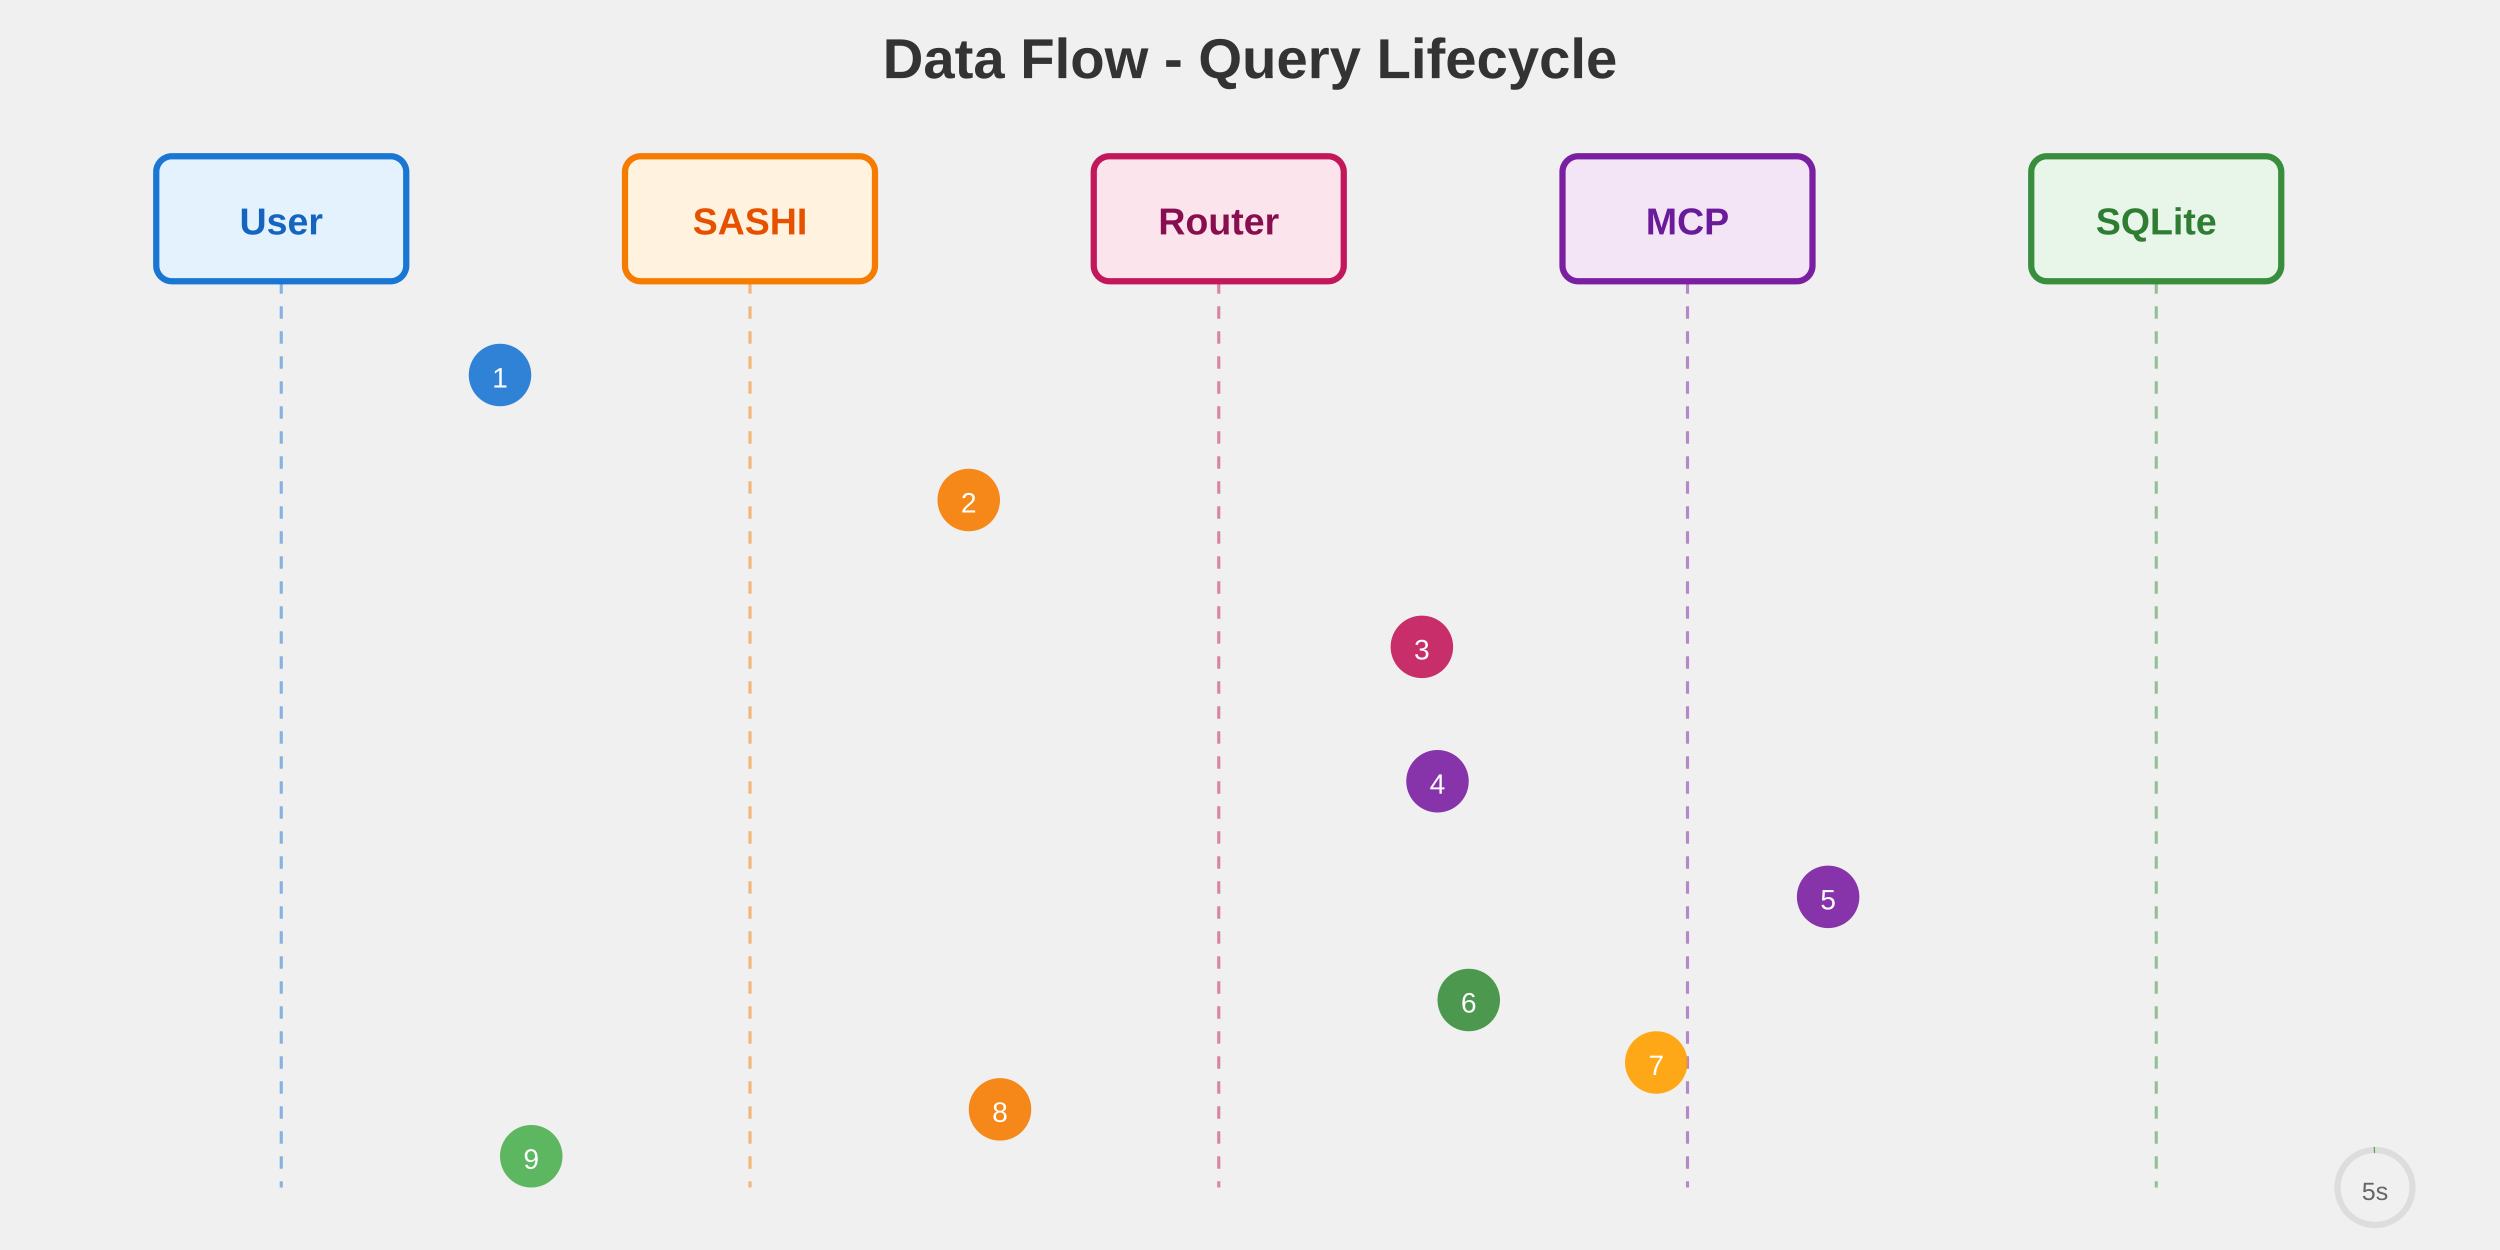
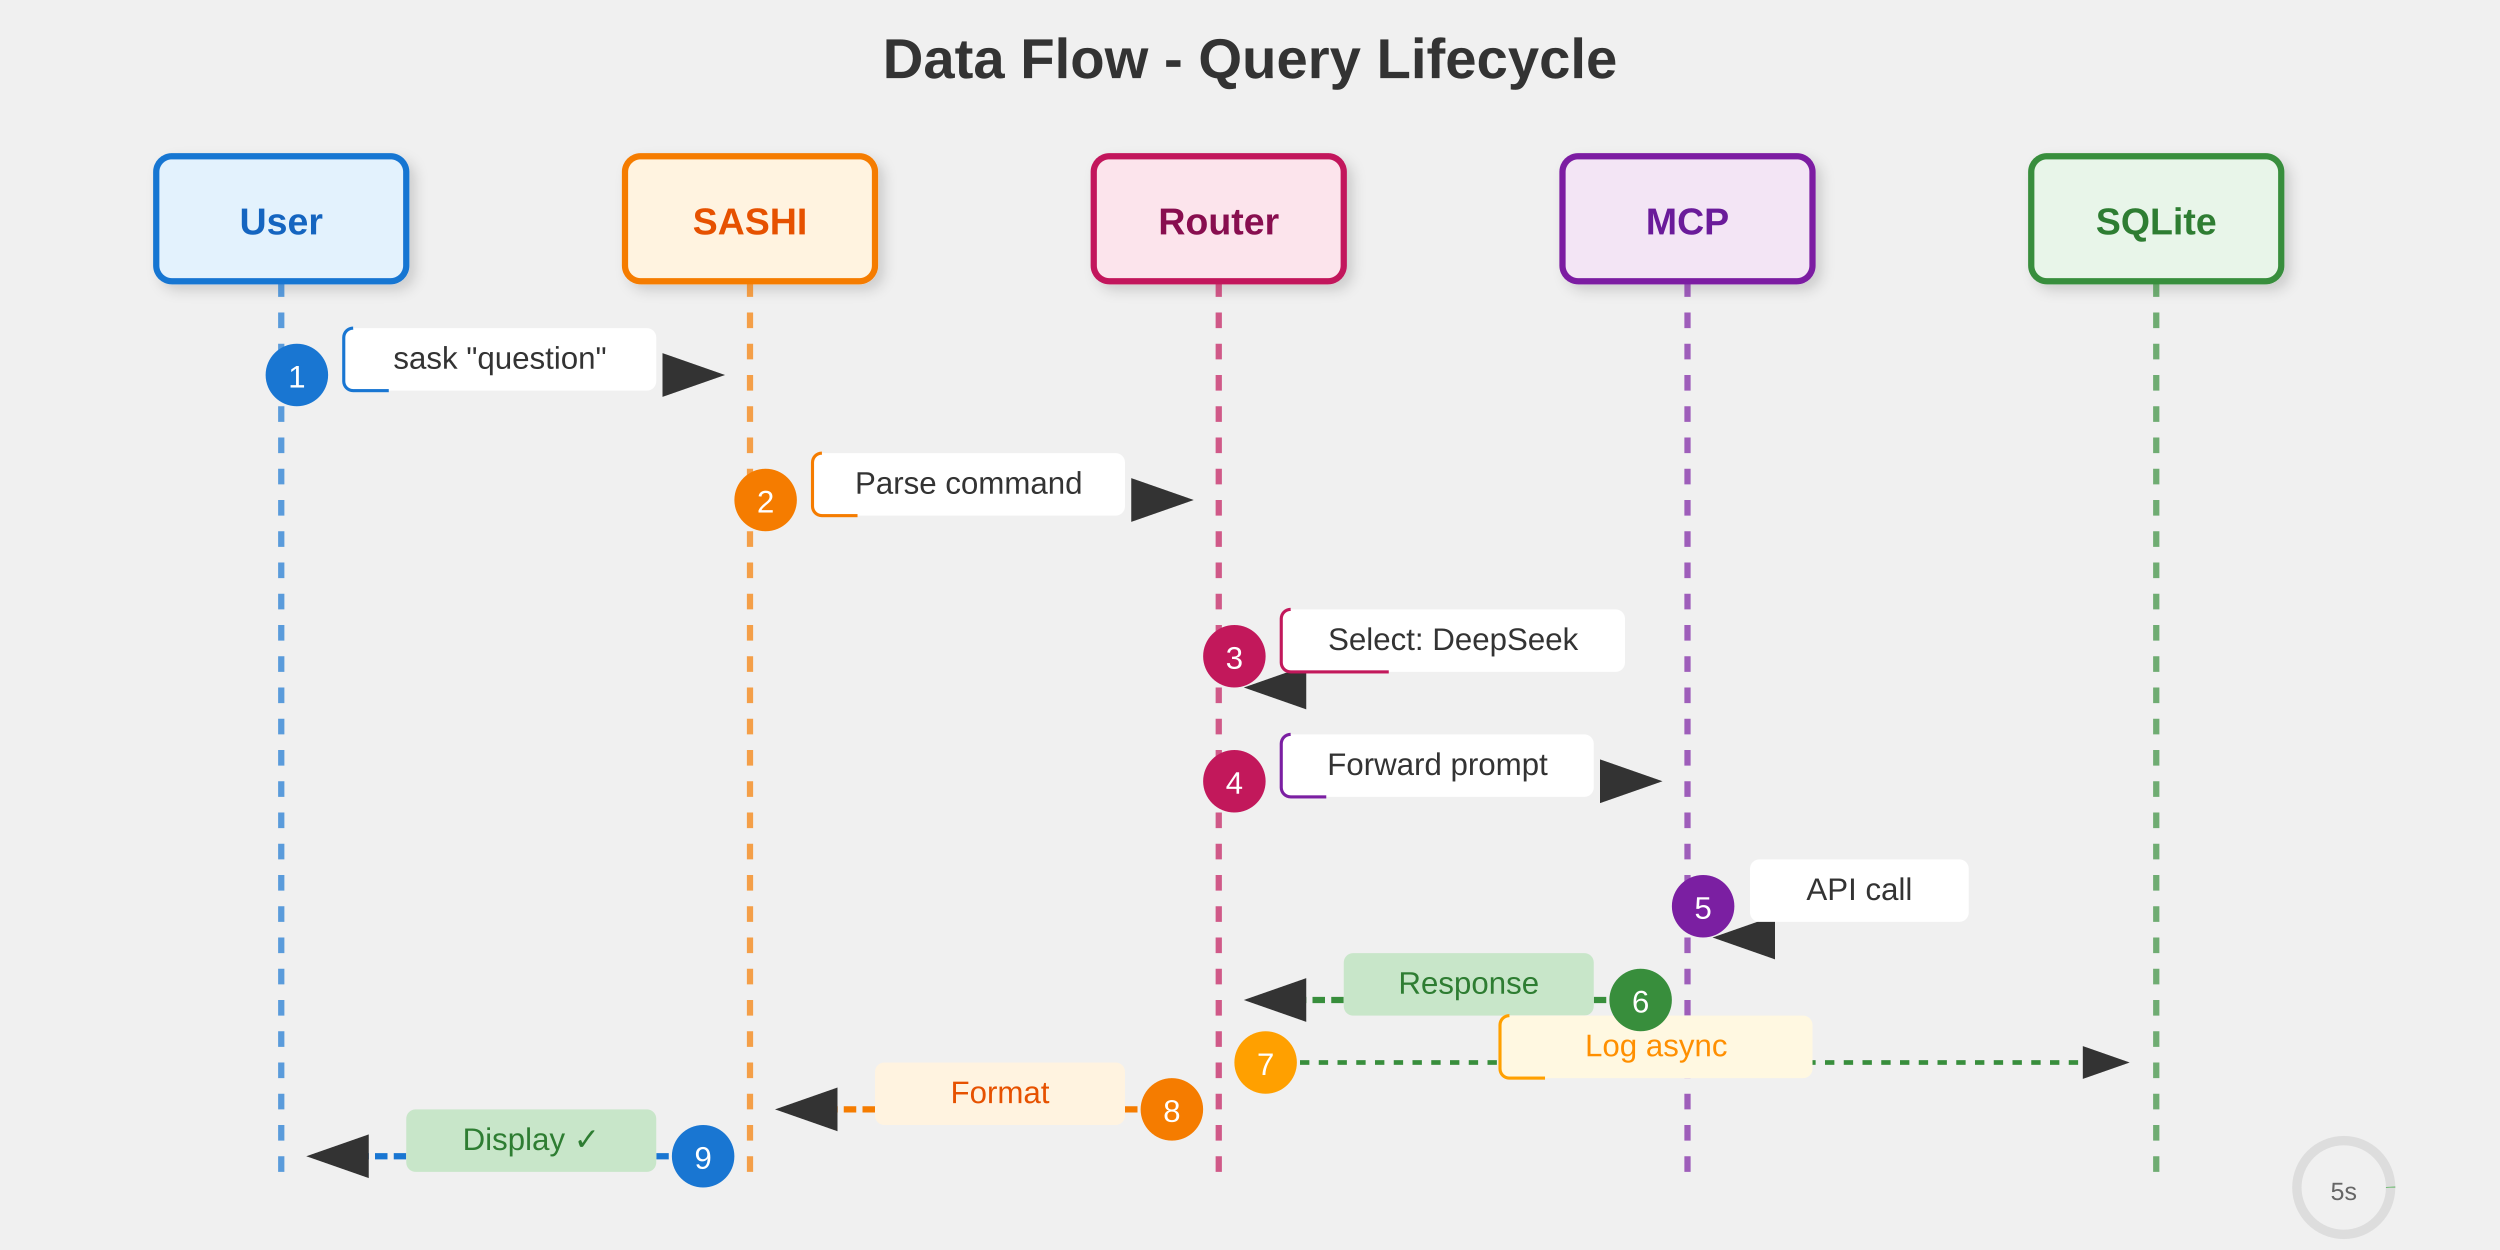
<svg xmlns="http://www.w3.org/2000/svg" viewBox="0 0 800 400">
  <defs>
-     <filter id="glow-blue">
-       <feGaussianBlur stdDeviation="3" result="coloredBlur" />
-       <feFlood flood-color="#1976d2" flood-opacity="0.7" />
-       <feComposite in2="coloredBlur" operator="in" />
-       <feMerge>
-         <feMergeNode />
-         <feMergeNode in="SourceGraphic" />
-       </feMerge>
+     <filter id="shadow" x="-20%" y="-20%" width="140%" height="140%">
+       <feDropShadow dx="2" dy="2" stdDeviation="2" flood-opacity="0.15" />
    </filter>
-     <filter id="glow-orange">
-       <feGaussianBlur stdDeviation="3" result="coloredBlur" />
-       <feFlood flood-color="#f57c00" flood-opacity="0.7" />
-       <feComposite in2="coloredBlur" operator="in" />
-       <feMerge>
-         <feMergeNode />
-         <feMergeNode in="SourceGraphic" />
-       </feMerge>
-     </filter>
-     <filter id="glow-pink">
-       <feGaussianBlur stdDeviation="3" result="coloredBlur" />
-       <feFlood flood-color="#c2185b" flood-opacity="0.7" />
-       <feComposite in2="coloredBlur" operator="in" />
-       <feMerge>
-         <feMergeNode />
-         <feMergeNode in="SourceGraphic" />
-       </feMerge>
-     </filter>
-     <filter id="glow-purple">
-       <feGaussianBlur stdDeviation="3" result="coloredBlur" />
-       <feFlood flood-color="#7b1fa2" flood-opacity="0.7" />
-       <feComposite in2="coloredBlur" operator="in" />
-       <feMerge>
-         <feMergeNode />
-         <feMergeNode in="SourceGraphic" />
-       </feMerge>
-     </filter>
-     <filter id="glow-green">
-       <feGaussianBlur stdDeviation="3" result="coloredBlur" />
-       <feFlood flood-color="#388e3c" flood-opacity="0.7" />
-       <feComposite in2="coloredBlur" operator="in" />
-       <feMerge>
-         <feMergeNode />
-         <feMergeNode in="SourceGraphic" />
-       </feMerge>
-     </filter>
-     <marker id="arrow" markerWidth="10" markerHeight="7" refX="9" refY="3.5" orient="auto">
-       <polygon points="0 0, 10 3.5, 0 7" fill="#666" />
+     <marker id="arrowhead" markerWidth="10" markerHeight="7" refX="9" refY="3.5" orient="auto">
+       <polygon points="0 0, 10 3.5, 0 7" fill="#333" />
    </marker>
+     <linearGradient id="flowGrad" x1="0%" y1="0%" x2="100%" y2="0%">
+       <stop offset="0%" style="stop-color:#1976d2">
+         <animate attributeName="offset" values="0;1;0" dur="2s" repeatCount="indefinite" />
+       </stop>
+       <stop offset="50%" style="stop-color:#7b1fa2">
+         <animate attributeName="offset" values="0.5;1.5;0.5" dur="2s" repeatCount="indefinite" />
+       </stop>
+     </linearGradient>
  </defs>
+   <style>
+     @keyframes drawLine {
+       0% { stroke-dashoffset: 200; opacity: 0.3; }
+       50% { opacity: 1; }
+       100% { stroke-dashoffset: 0; opacity: 1; }
+     }
+     @keyframes fadeInStep {
+       0% { opacity: 0; transform: scale(0.8); }
+       100% { opacity: 1; transform: scale(1); }
+     }
+     @keyframes numberPop {
+       0%, 100% { transform: scale(1); }
+       50% { transform: scale(1.2); }
+     }
+     .line1 { stroke-dasharray: 200; animation: drawLine 0.5s ease-out 0.2s forwards; stroke-dashoffset: 200; }
+     .line2 { stroke-dasharray: 200; animation: drawLine 0.5s ease-out 0.7s forwards; stroke-dashoffset: 200; }
+     .line3 { stroke-dasharray: 200; animation: drawLine 0.5s ease-out 1.2s forwards; stroke-dashoffset: 200; }
+     .line4 { stroke-dasharray: 200; animation: drawLine 0.5s ease-out 1.7s forwards; stroke-dashoffset: 200; }
+     .line5 { stroke-dasharray: 200; animation: drawLine 0.5s ease-out 2.2s forwards; stroke-dashoffset: 200; }
+     .line6 { stroke-dasharray: 200; animation: drawLine 0.5s ease-out 2.7s forwards; stroke-dashoffset: 200; }
+     .line7 { stroke-dasharray: 200; animation: drawLine 0.5s ease-out 3.2s forwards; stroke-dashoffset: 200; }
+     .line8 { stroke-dasharray: 200; animation: drawLine 0.5s ease-out 3.7s forwards; stroke-dashoffset: 200; }
+     .line9 { stroke-dasharray: 200; animation: drawLine 0.5s ease-out 4.2s forwards; stroke-dashoffset: 200; }
+     .step-num { animation: numberPop 5s ease-in-out infinite; }
+   </style>
  <text x="400" y="25" text-anchor="middle" font-family="Arial, sans-serif" font-size="18" font-weight="bold" fill="#333">Data Flow - Query Lifecycle</text>
-   <g id="user-box">
-     <rect x="50" y="50" width="80" height="40" rx="5" fill="#e3f2fd" stroke="#1976d2" stroke-width="2">
-       <animate id="user-glow" attributeName="filter" values=";url(#glow-blue);" dur="0.3s" begin="0s;loop.end" fill="freeze" />
+   <g>
+     <rect x="50" y="50" width="80" height="40" rx="5" fill="#e3f2fd" stroke="#1976d2" stroke-width="2" filter="url(#shadow)">
+       <animate attributeName="stroke-width" values="2;3;2" dur="3s" repeatCount="indefinite" />
    </rect>
    <text x="90" y="75" text-anchor="middle" font-family="Arial, sans-serif" font-size="12" font-weight="bold" fill="#1565c0">User</text>
  </g>
-   <rect x="200" y="50" width="80" height="40" rx="5" fill="#fff3e0" stroke="#f57c00" stroke-width="2" />
+   <rect x="200" y="50" width="80" height="40" rx="5" fill="#fff3e0" stroke="#f57c00" stroke-width="2" filter="url(#shadow)" />
  <text x="240" y="75" text-anchor="middle" font-family="Arial, sans-serif" font-size="12" font-weight="bold" fill="#e65100">SASHI</text>
-   <rect x="350" y="50" width="80" height="40" rx="5" fill="#fce4ec" stroke="#c2185b" stroke-width="2" />
+   <rect x="350" y="50" width="80" height="40" rx="5" fill="#fce4ec" stroke="#c2185b" stroke-width="2" filter="url(#shadow)" />
  <text x="390" y="75" text-anchor="middle" font-family="Arial, sans-serif" font-size="12" font-weight="bold" fill="#880e4f">Router</text>
-   <rect x="500" y="50" width="80" height="40" rx="5" fill="#f3e5f5" stroke="#7b1fa2" stroke-width="2" />
+   <rect x="500" y="50" width="80" height="40" rx="5" fill="#f3e5f5" stroke="#7b1fa2" stroke-width="2" filter="url(#shadow)" />
  <text x="540" y="75" text-anchor="middle" font-family="Arial, sans-serif" font-size="12" font-weight="bold" fill="#6a1b9a">MCP</text>
-   <rect x="650" y="50" width="80" height="40" rx="5" fill="#e8f5e9" stroke="#388e3c" stroke-width="2" />
+   <rect x="650" y="50" width="80" height="40" rx="5" fill="#e8f5e9" stroke="#388e3c" stroke-width="2" filter="url(#shadow)" />
  <text x="690" y="75" text-anchor="middle" font-family="Arial, sans-serif" font-size="12" font-weight="bold" fill="#2e7d32">SQLite</text>
-   <line x1="90" y1="90" x2="90" y2="380" stroke="#1976d2" stroke-width="1" stroke-dasharray="4,4" opacity="0.5" />
-   <line x1="240" y1="90" x2="240" y2="380" stroke="#f57c00" stroke-width="1" stroke-dasharray="4,4" opacity="0.5" />
-   <line x1="390" y1="90" x2="390" y2="380" stroke="#c2185b" stroke-width="1" stroke-dasharray="4,4" opacity="0.5" />
-   <line x1="540" y1="90" x2="540" y2="380" stroke="#7b1fa2" stroke-width="1" stroke-dasharray="4,4" opacity="0.5" />
-   <line x1="690" y1="90" x2="690" y2="380" stroke="#388e3c" stroke-width="1" stroke-dasharray="4,4" opacity="0.5" />
-   <g opacity="0">
-     <animate id="s1" attributeName="opacity" values="0;1" dur="0.1s" begin="user-glow.begin+0.2s" fill="freeze" />
-     <line x1="90" y1="120" x2="228" y2="120" stroke="#1976d2" stroke-width="2" marker-end="url(#arrow)" />
-     <rect x="110" y="105" width="100" height="20" rx="3" fill="#e3f2fd" stroke="#1976d2">
-       <animate attributeName="filter" values=";url(#glow-blue);" dur="0.2s" begin="s1.begin" fill="freeze" />
-     </rect>
-     <text x="160" y="118" text-anchor="middle" font-family="Arial, sans-serif" font-size="10" fill="#1565c0">sask "question"</text>
+   <line x1="90" y1="90" x2="90" y2="380" stroke="#1976d2" stroke-width="2" stroke-dasharray="5,5" opacity="0.7" />
+   <line x1="240" y1="90" x2="240" y2="380" stroke="#f57c00" stroke-width="2" stroke-dasharray="5,5" opacity="0.7" />
+   <line x1="390" y1="90" x2="390" y2="380" stroke="#c2185b" stroke-width="2" stroke-dasharray="5,5" opacity="0.7" />
+   <line x1="540" y1="90" x2="540" y2="380" stroke="#7b1fa2" stroke-width="2" stroke-dasharray="5,5" opacity="0.7" />
+   <line x1="690" y1="90" x2="690" y2="380" stroke="#388e3c" stroke-width="2" stroke-dasharray="5,5" opacity="0.7" />
+   <g class="line1">
+     <line x1="90" y1="120" x2="230" y2="120" stroke="#1976d2" stroke-width="2" marker-end="url(#arrowhead)" />
+     <rect x="110" y="105" width="100" height="20" rx="3" fill="#fff" stroke="#1976d2" />
+     <text x="160" y="118" text-anchor="middle" font-family="Arial, sans-serif" font-size="10" fill="#333">sask "question"</text>
  </g>
-   <circle r="6" fill="#1976d2" opacity="0">
-     <animate attributeName="opacity" values="0;1;1;0" dur="0.4s" begin="s1.begin" fill="freeze" />
-     <animate attributeName="cx" values="90;230" dur="0.3s" begin="s1.begin" fill="freeze" />
-     <animate attributeName="cy" values="120;120" dur="0.3s" begin="s1.begin" fill="freeze" />
-   </circle>
-   <g opacity="0">
-     <animate id="s2" attributeName="opacity" values="0;1" dur="0.1s" begin="s1.begin+0.4s" fill="freeze" />
-     <line x1="240" y1="160" x2="378" y2="160" stroke="#f57c00" stroke-width="2" marker-end="url(#arrow)" />
-     <rect x="260" y="145" width="100" height="20" rx="3" fill="#fff3e0" stroke="#f57c00">
-       <animate attributeName="filter" values=";url(#glow-orange);" dur="0.2s" begin="s2.begin" fill="freeze" />
-     </rect>
-     <text x="310" y="158" text-anchor="middle" font-family="Arial, sans-serif" font-size="10" fill="#e65100">Parse command</text>
+   <g class="line2">
+     <line x1="240" y1="160" x2="380" y2="160" stroke="#f57c00" stroke-width="2" marker-end="url(#arrowhead)" />
+     <rect x="260" y="145" width="100" height="20" rx="3" fill="#fff" stroke="#f57c00" />
+     <text x="310" y="158" text-anchor="middle" font-family="Arial, sans-serif" font-size="10" fill="#333">Parse command</text>
  </g>
-   <circle r="6" fill="#f57c00" opacity="0">
-     <animate attributeName="opacity" values="0;1;1;0" dur="0.4s" begin="s2.begin" fill="freeze" />
-     <animate attributeName="cx" values="240;380" dur="0.3s" begin="s2.begin" fill="freeze" />
-     <animate attributeName="cy" values="160;160" dur="0.3s" begin="s2.begin" fill="freeze" />
-   </circle>
-   <g opacity="0">
-     <animate id="s3" attributeName="opacity" values="0;1" dur="0.1s" begin="s2.begin+0.4s" fill="freeze" />
-     <path d="M 400 195 C 450 195 450 220 400 220" stroke="#c2185b" stroke-width="2" fill="none" marker-end="url(#arrow)" />
-     <rect x="410" y="192" width="90" height="20" rx="3" fill="#fce4ec" stroke="#c2185b">
-       <animate attributeName="filter" values=";url(#glow-pink);" dur="0.3s" begin="s3.begin" fill="freeze" />
-     </rect>
-     <text x="455" y="205" text-anchor="middle" font-family="Arial, sans-serif" font-size="10" fill="#880e4f">→ DeepSeek</text>
+   <g class="line3">
+     <path d="M 400 200 C 450 200 450 220 400 220" stroke="#c2185b" stroke-width="2" fill="none" marker-end="url(#arrowhead)" />
+     <rect x="410" y="195" width="110" height="20" rx="3" fill="#fff" stroke="#c2185b" />
+     <text x="465" y="208" text-anchor="middle" font-family="Arial, sans-serif" font-size="10" fill="#333">Select: DeepSeek</text>
  </g>
-   <g opacity="0">
-     <animate id="s4" attributeName="opacity" values="0;1" dur="0.1s" begin="s3.begin+0.4s" fill="freeze" />
-     <line x1="390" y1="250" x2="528" y2="250" stroke="#7b1fa2" stroke-width="2" marker-end="url(#arrow)" />
-     <rect x="410" y="235" width="100" height="20" rx="3" fill="#f3e5f5" stroke="#7b1fa2">
-       <animate attributeName="filter" values=";url(#glow-purple);" dur="0.2s" begin="s4.begin" fill="freeze" />
-     </rect>
-     <text x="460" y="248" text-anchor="middle" font-family="Arial, sans-serif" font-size="10" fill="#6a1b9a">Forward prompt</text>
+   <g class="line4">
+     <line x1="390" y1="250" x2="530" y2="250" stroke="#7b1fa2" stroke-width="2" marker-end="url(#arrowhead)" />
+     <rect x="410" y="235" width="100" height="20" rx="3" fill="#fff" stroke="#7b1fa2" />
+     <text x="460" y="248" text-anchor="middle" font-family="Arial, sans-serif" font-size="10" fill="#333">Forward prompt</text>
  </g>
-   <circle r="6" fill="#7b1fa2" opacity="0">
-     <animate attributeName="opacity" values="0;1;1;0" dur="0.4s" begin="s4.begin" fill="freeze" />
-     <animate attributeName="cx" values="390;530" dur="0.3s" begin="s4.begin" fill="freeze" />
-     <animate attributeName="cy" values="250;250" dur="0.3s" begin="s4.begin" fill="freeze" />
-   </circle>
-   <g opacity="0">
-     <animate id="s5" attributeName="opacity" values="0;1" dur="0.1s" begin="s4.begin+0.4s" fill="freeze" />
-     <path d="M 550 275 C 600 275 600 300 550 300" stroke="#7b1fa2" stroke-width="2" fill="none" marker-end="url(#arrow)" />
-     <rect x="555" y="272" width="60" height="20" rx="3" fill="#f3e5f5" stroke="#7b1fa2">
-       <animate attributeName="filter" values=";url(#glow-purple);url(#glow-purple);url(#glow-purple);" dur="0.8s" begin="s5.begin" fill="freeze" />
-     </rect>
-     <text x="585" y="285" text-anchor="middle" font-family="Arial, sans-serif" font-size="10" fill="#6a1b9a">API...</text>
+   <g class="line5">
+     <path d="M 550 280 C 600 280 600 300 550 300" stroke="#7b1fa2" stroke-width="2" fill="none" marker-end="url(#arrowhead)" />
+     <rect x="560" y="275" width="70" height="20" rx="3" fill="#fff" stroke="#7b1fa2" />
+     <text x="595" y="288" text-anchor="middle" font-family="Arial, sans-serif" font-size="10" fill="#333">API call</text>
  </g>
-   <g opacity="0">
-     <animate attributeName="opacity" values="0;1;0" dur="0.8s" begin="s5.begin" fill="freeze" />
-     <circle cx="600" cy="310" r="3" fill="#7b1fa2">
-       <animate attributeName="opacity" values="0.3;1;0.3" dur="0.3s" repeatCount="3" begin="s5.begin" />
-     </circle>
-     <circle cx="610" cy="310" r="3" fill="#7b1fa2">
-       <animate attributeName="opacity" values="0.3;1;0.3" dur="0.3s" repeatCount="3" begin="s5.begin+0.1s" />
-     </circle>
-     <circle cx="620" cy="310" r="3" fill="#7b1fa2">
-       <animate attributeName="opacity" values="0.3;1;0.3" dur="0.3s" repeatCount="3" begin="s5.begin+0.2s" />
-     </circle>
-   </g>
-   <g opacity="0">
-     <animate id="s6" attributeName="opacity" values="0;1" dur="0.1s" begin="s5.begin+0.9s" fill="freeze" />
-     <line x1="528" y1="320" x2="402" y2="320" stroke="#388e3c" stroke-width="2" stroke-dasharray="6,3" marker-end="url(#arrow)" />
-     <rect x="430" y="305" width="80" height="20" rx="3" fill="#c8e6c9" stroke="#388e3c">
-       <animate attributeName="filter" values=";url(#glow-green);" dur="0.2s" begin="s6.begin" fill="freeze" />
-     </rect>
+   <g class="line6">
+     <line x1="530" y1="320" x2="400" y2="320" stroke="#388e3c" stroke-width="2" stroke-dasharray="4,2" marker-end="url(#arrowhead)" />
+     <rect x="430" y="305" width="80" height="20" rx="3" fill="#c8e6c9" stroke="#388e3c" />
    <text x="470" y="318" text-anchor="middle" font-family="Arial, sans-serif" font-size="10" fill="#2e7d32">Response</text>
  </g>
-   <circle r="6" fill="#388e3c" opacity="0">
-     <animate attributeName="opacity" values="0;1;1;0" dur="0.4s" begin="s6.begin" fill="freeze" />
-     <animate attributeName="cx" values="530;400" dur="0.3s" begin="s6.begin" fill="freeze" />
-     <animate attributeName="cy" values="320;320" dur="0.3s" begin="s6.begin" fill="freeze" />
-   </circle>
-   <g opacity="0">
-     <animate id="s7" attributeName="opacity" values="0;1" dur="0.1s" begin="s6.begin+0.3s" fill="freeze" />
-     <line x1="402" y1="340" x2="678" y2="340" stroke="#ffa000" stroke-width="1.5" stroke-dasharray="4,4" marker-end="url(#arrow)" />
-     <rect x="490" y="325" width="80" height="20" rx="3" fill="#fff8e1" stroke="#ffa000" />
+   <g class="line7">
+     <line x1="400" y1="340" x2="680" y2="340" stroke="#388e3c" stroke-width="1.5" stroke-dasharray="3,3" marker-end="url(#arrowhead)" />
+     <rect x="480" y="325" width="100" height="20" rx="3" fill="#fff8e1" stroke="#ffa000" />
    <text x="530" y="338" text-anchor="middle" font-family="Arial, sans-serif" font-size="10" fill="#ff8f00">Log async</text>
  </g>
-   <g opacity="0">
-     <animate id="s8" attributeName="opacity" values="0;1" dur="0.1s" begin="s6.begin+0.4s" fill="freeze" />
-     <line x1="378" y1="355" x2="252" y2="355" stroke="#f57c00" stroke-width="2" stroke-dasharray="6,3" marker-end="url(#arrow)" />
-     <rect x="280" y="340" width="80" height="20" rx="3" fill="#fff3e0" stroke="#f57c00">
-       <animate attributeName="filter" values=";url(#glow-orange);" dur="0.2s" begin="s8.begin" fill="freeze" />
-     </rect>
+   <g class="line8">
+     <line x1="380" y1="355" x2="250" y2="355" stroke="#f57c00" stroke-width="2" stroke-dasharray="4,2" marker-end="url(#arrowhead)" />
+     <rect x="280" y="340" width="80" height="20" rx="3" fill="#fff3e0" stroke="#f57c00" />
    <text x="320" y="353" text-anchor="middle" font-family="Arial, sans-serif" font-size="10" fill="#e65100">Format</text>
  </g>
-   <circle r="6" fill="#f57c00" opacity="0">
-     <animate attributeName="opacity" values="0;1;1;0" dur="0.4s" begin="s8.begin" fill="freeze" />
-     <animate attributeName="cx" values="380;250" dur="0.3s" begin="s8.begin" fill="freeze" />
-     <animate attributeName="cy" values="355;355" dur="0.3s" begin="s8.begin" fill="freeze" />
-   </circle>
-   <g opacity="0">
-     <animate id="s9" attributeName="opacity" values="0;1" dur="0.1s" begin="s8.begin+0.4s" fill="freeze" />
-     <line x1="228" y1="370" x2="102" y2="370" stroke="#1976d2" stroke-width="2" stroke-dasharray="6,3" marker-end="url(#arrow)" />
-     <rect x="130" y="355" width="80" height="20" rx="3" fill="#c8e6c9" stroke="#388e3c">
-       <animate attributeName="filter" values=";url(#glow-green);" dur="0.3s" begin="s9.begin" fill="freeze" />
-     </rect>
+   <g class="line9">
+     <line x1="230" y1="370" x2="100" y2="370" stroke="#1976d2" stroke-width="2" stroke-dasharray="4,2" marker-end="url(#arrowhead)" />
+     <rect x="130" y="355" width="80" height="20" rx="3" fill="#c8e6c9" stroke="#388e3c" />
    <text x="170" y="368" text-anchor="middle" font-family="Arial, sans-serif" font-size="10" fill="#2e7d32">Display ✓</text>
  </g>
-   <circle r="6" fill="#4caf50" opacity="0">
-     <animate attributeName="opacity" values="0;1;1;0" dur="0.4s" begin="s9.begin" fill="freeze" />
-     <animate attributeName="cx" values="230;100" dur="0.3s" begin="s9.begin" fill="freeze" />
-     <animate attributeName="cy" values="370;370" dur="0.3s" begin="s9.begin" fill="freeze" />
-   </circle>
-   <g opacity="0">
-     <animate id="loop" attributeName="opacity" values="0;1;1;0" dur="1s" begin="s9.begin+0.5s" fill="freeze" />
-     <circle cx="90" cy="370" r="12" fill="#4caf50" />
-     <path d="M 84 370 L 88 374 L 96 366" stroke="#fff" stroke-width="2" fill="none" />
+   <g class="step-num">
+     <circle cx="95" cy="120" r="10" fill="#1976d2">
+       <animate attributeName="r" values="10;12;10" dur="5s" begin="0.2s" repeatCount="indefinite" />
+     </circle>
+     <text x="95" y="124" text-anchor="middle" font-family="Arial, sans-serif" font-size="10" fill="#fff">1</text>
  </g>
-   <circle cx="160" cy="120" r="10" fill="#1976d2" opacity="0.9" />
-   <text x="160" y="124" text-anchor="middle" font-family="Arial" font-size="9" fill="#fff">1</text>
-   <circle cx="310" cy="160" r="10" fill="#f57c00" opacity="0.9" />
-   <text x="310" y="164" text-anchor="middle" font-family="Arial" font-size="9" fill="#fff">2</text>
-   <circle cx="455" cy="207" r="10" fill="#c2185b" opacity="0.9" />
-   <text x="455" y="211" text-anchor="middle" font-family="Arial" font-size="9" fill="#fff">3</text>
-   <circle cx="460" cy="250" r="10" fill="#7b1fa2" opacity="0.9" />
-   <text x="460" y="254" text-anchor="middle" font-family="Arial" font-size="9" fill="#fff">4</text>
-   <circle cx="585" cy="287" r="10" fill="#7b1fa2" opacity="0.9" />
-   <text x="585" y="291" text-anchor="middle" font-family="Arial" font-size="9" fill="#fff">5</text>
-   <circle cx="470" cy="320" r="10" fill="#388e3c" opacity="0.9" />
-   <text x="470" y="324" text-anchor="middle" font-family="Arial" font-size="9" fill="#fff">6</text>
-   <circle cx="530" cy="340" r="10" fill="#ffa000" opacity="0.9" />
-   <text x="530" y="344" text-anchor="middle" font-family="Arial" font-size="9" fill="#fff">7</text>
-   <circle cx="320" cy="355" r="10" fill="#f57c00" opacity="0.9" />
-   <text x="320" y="359" text-anchor="middle" font-family="Arial" font-size="9" fill="#fff">8</text>
-   <circle cx="170" cy="370" r="10" fill="#4caf50" opacity="0.9" />
-   <text x="170" y="374" text-anchor="middle" font-family="Arial" font-size="9" fill="#fff">9</text>
-   <g transform="translate(760, 380)">
-     <circle r="12" fill="none" stroke="#ddd" stroke-width="2" />
-     <circle r="12" fill="none" stroke="#4caf50" stroke-width="2" stroke-dasharray="75" stroke-dashoffset="75" transform="rotate(-90)">
-       <animate attributeName="stroke-dashoffset" values="75;0" dur="5s" begin="0s;loop.end" fill="freeze" />
+   <g class="step-num">
+     <circle cx="245" cy="160" r="10" fill="#f57c00">
+       <animate attributeName="r" values="10;12;10" dur="5s" begin="0.7s" repeatCount="indefinite" />
    </circle>
-     <text x="0" y="4" text-anchor="middle" font-family="Arial" font-size="8" fill="#666">5s</text>
+     <text x="245" y="164" text-anchor="middle" font-family="Arial, sans-serif" font-size="10" fill="#fff">2</text>
+   </g>
+   <g class="step-num">
+     <circle cx="395" cy="210" r="10" fill="#c2185b">
+       <animate attributeName="r" values="10;12;10" dur="5s" begin="1.2s" repeatCount="indefinite" />
+     </circle>
+     <text x="395" y="214" text-anchor="middle" font-family="Arial, sans-serif" font-size="10" fill="#fff">3</text>
+   </g>
+   <g class="step-num">
+     <circle cx="395" cy="250" r="10" fill="#c2185b">
+       <animate attributeName="r" values="10;12;10" dur="5s" begin="1.7s" repeatCount="indefinite" />
+     </circle>
+     <text x="395" y="254" text-anchor="middle" font-family="Arial, sans-serif" font-size="10" fill="#fff">4</text>
+   </g>
+   <g class="step-num">
+     <circle cx="545" cy="290" r="10" fill="#7b1fa2">
+       <animate attributeName="r" values="10;12;10" dur="5s" begin="2.2s" repeatCount="indefinite" />
+     </circle>
+     <text x="545" y="294" text-anchor="middle" font-family="Arial, sans-serif" font-size="10" fill="#fff">5</text>
+   </g>
+   <g class="step-num">
+     <circle cx="525" cy="320" r="10" fill="#388e3c">
+       <animate attributeName="r" values="10;12;10" dur="5s" begin="2.7s" repeatCount="indefinite" />
+     </circle>
+     <text x="525" y="324" text-anchor="middle" font-family="Arial, sans-serif" font-size="10" fill="#fff">6</text>
+   </g>
+   <g class="step-num">
+     <circle cx="405" cy="340" r="10" fill="#ffa000">
+       <animate attributeName="r" values="10;12;10" dur="5s" begin="3.2s" repeatCount="indefinite" />
+     </circle>
+     <text x="405" y="344" text-anchor="middle" font-family="Arial, sans-serif" font-size="10" fill="#fff">7</text>
+   </g>
+   <g class="step-num">
+     <circle cx="375" cy="355" r="10" fill="#f57c00">
+       <animate attributeName="r" values="10;12;10" dur="5s" begin="3.7s" repeatCount="indefinite" />
+     </circle>
+     <text x="375" y="359" text-anchor="middle" font-family="Arial, sans-serif" font-size="10" fill="#fff">8</text>
+   </g>
+   <g class="step-num">
+     <circle cx="225" cy="370" r="10" fill="#1976d2">
+       <animate attributeName="r" values="10;12;10" dur="5s" begin="4.2s" repeatCount="indefinite" />
+     </circle>
+     <text x="225" y="374" text-anchor="middle" font-family="Arial, sans-serif" font-size="10" fill="#fff">9</text>
+   </g>
+   <g transform="translate(750, 380)">
+     <circle r="15" fill="none" stroke="#ddd" stroke-width="3" />
+     <circle r="15" fill="none" stroke="#4caf50" stroke-width="3" stroke-dasharray="94" stroke-dashoffset="94">
+       <animate attributeName="stroke-dashoffset" values="94;0;94" dur="5s" repeatCount="indefinite" />
+     </circle>
+     <text x="0" y="4" text-anchor="middle" font-family="Arial, sans-serif" font-size="8" fill="#666">5s</text>
  </g>
</svg>
